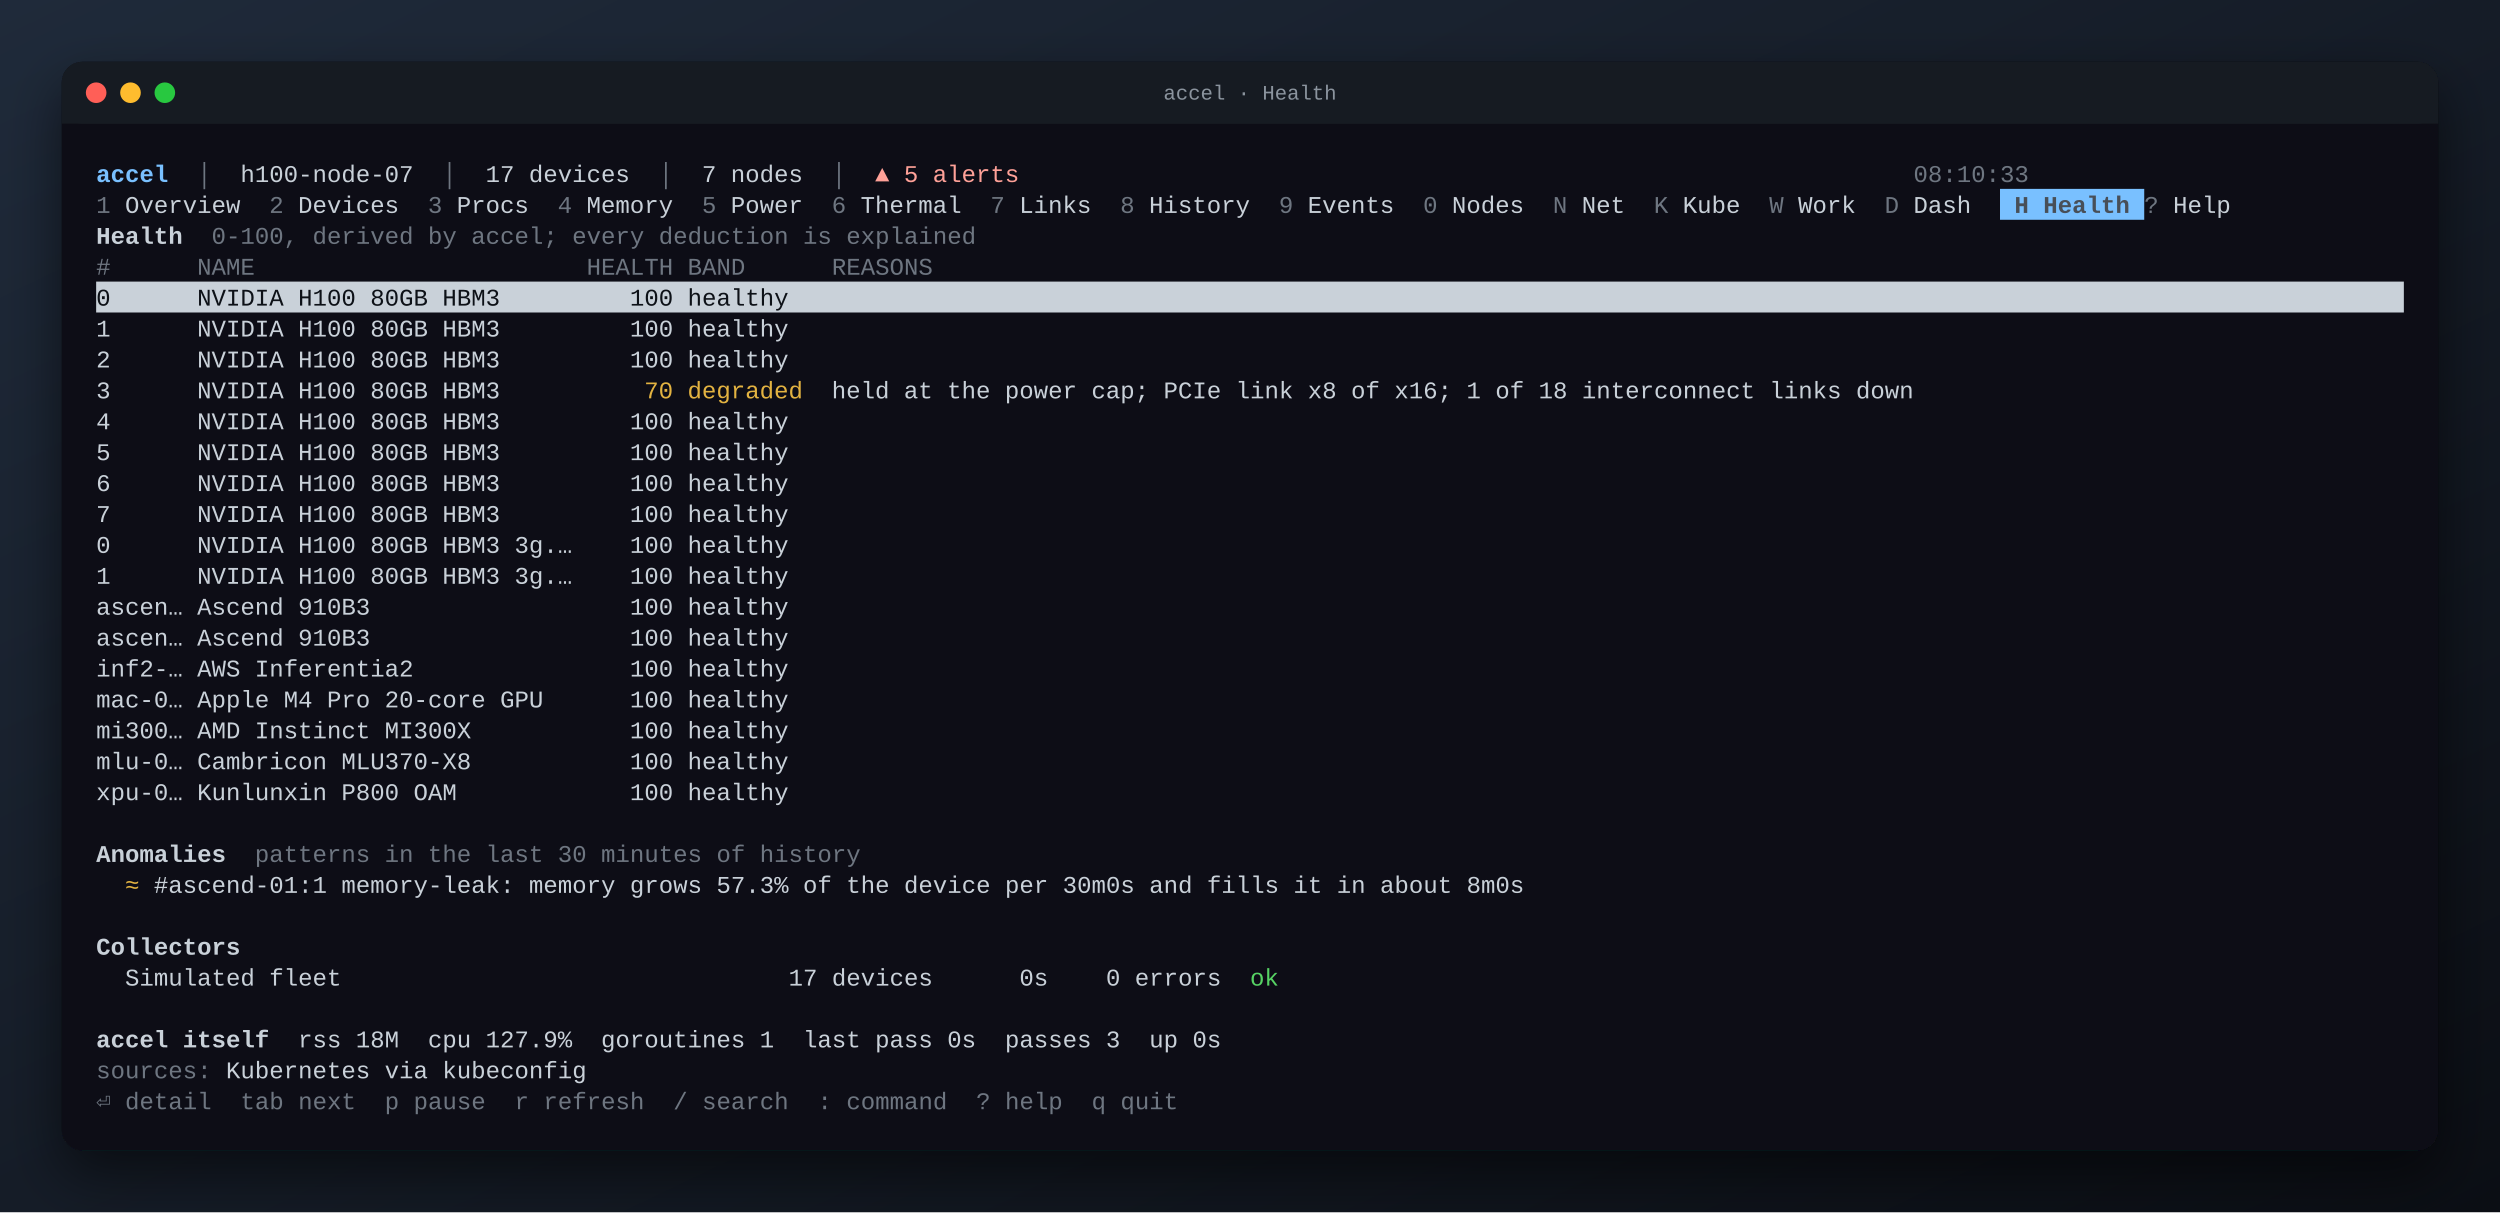
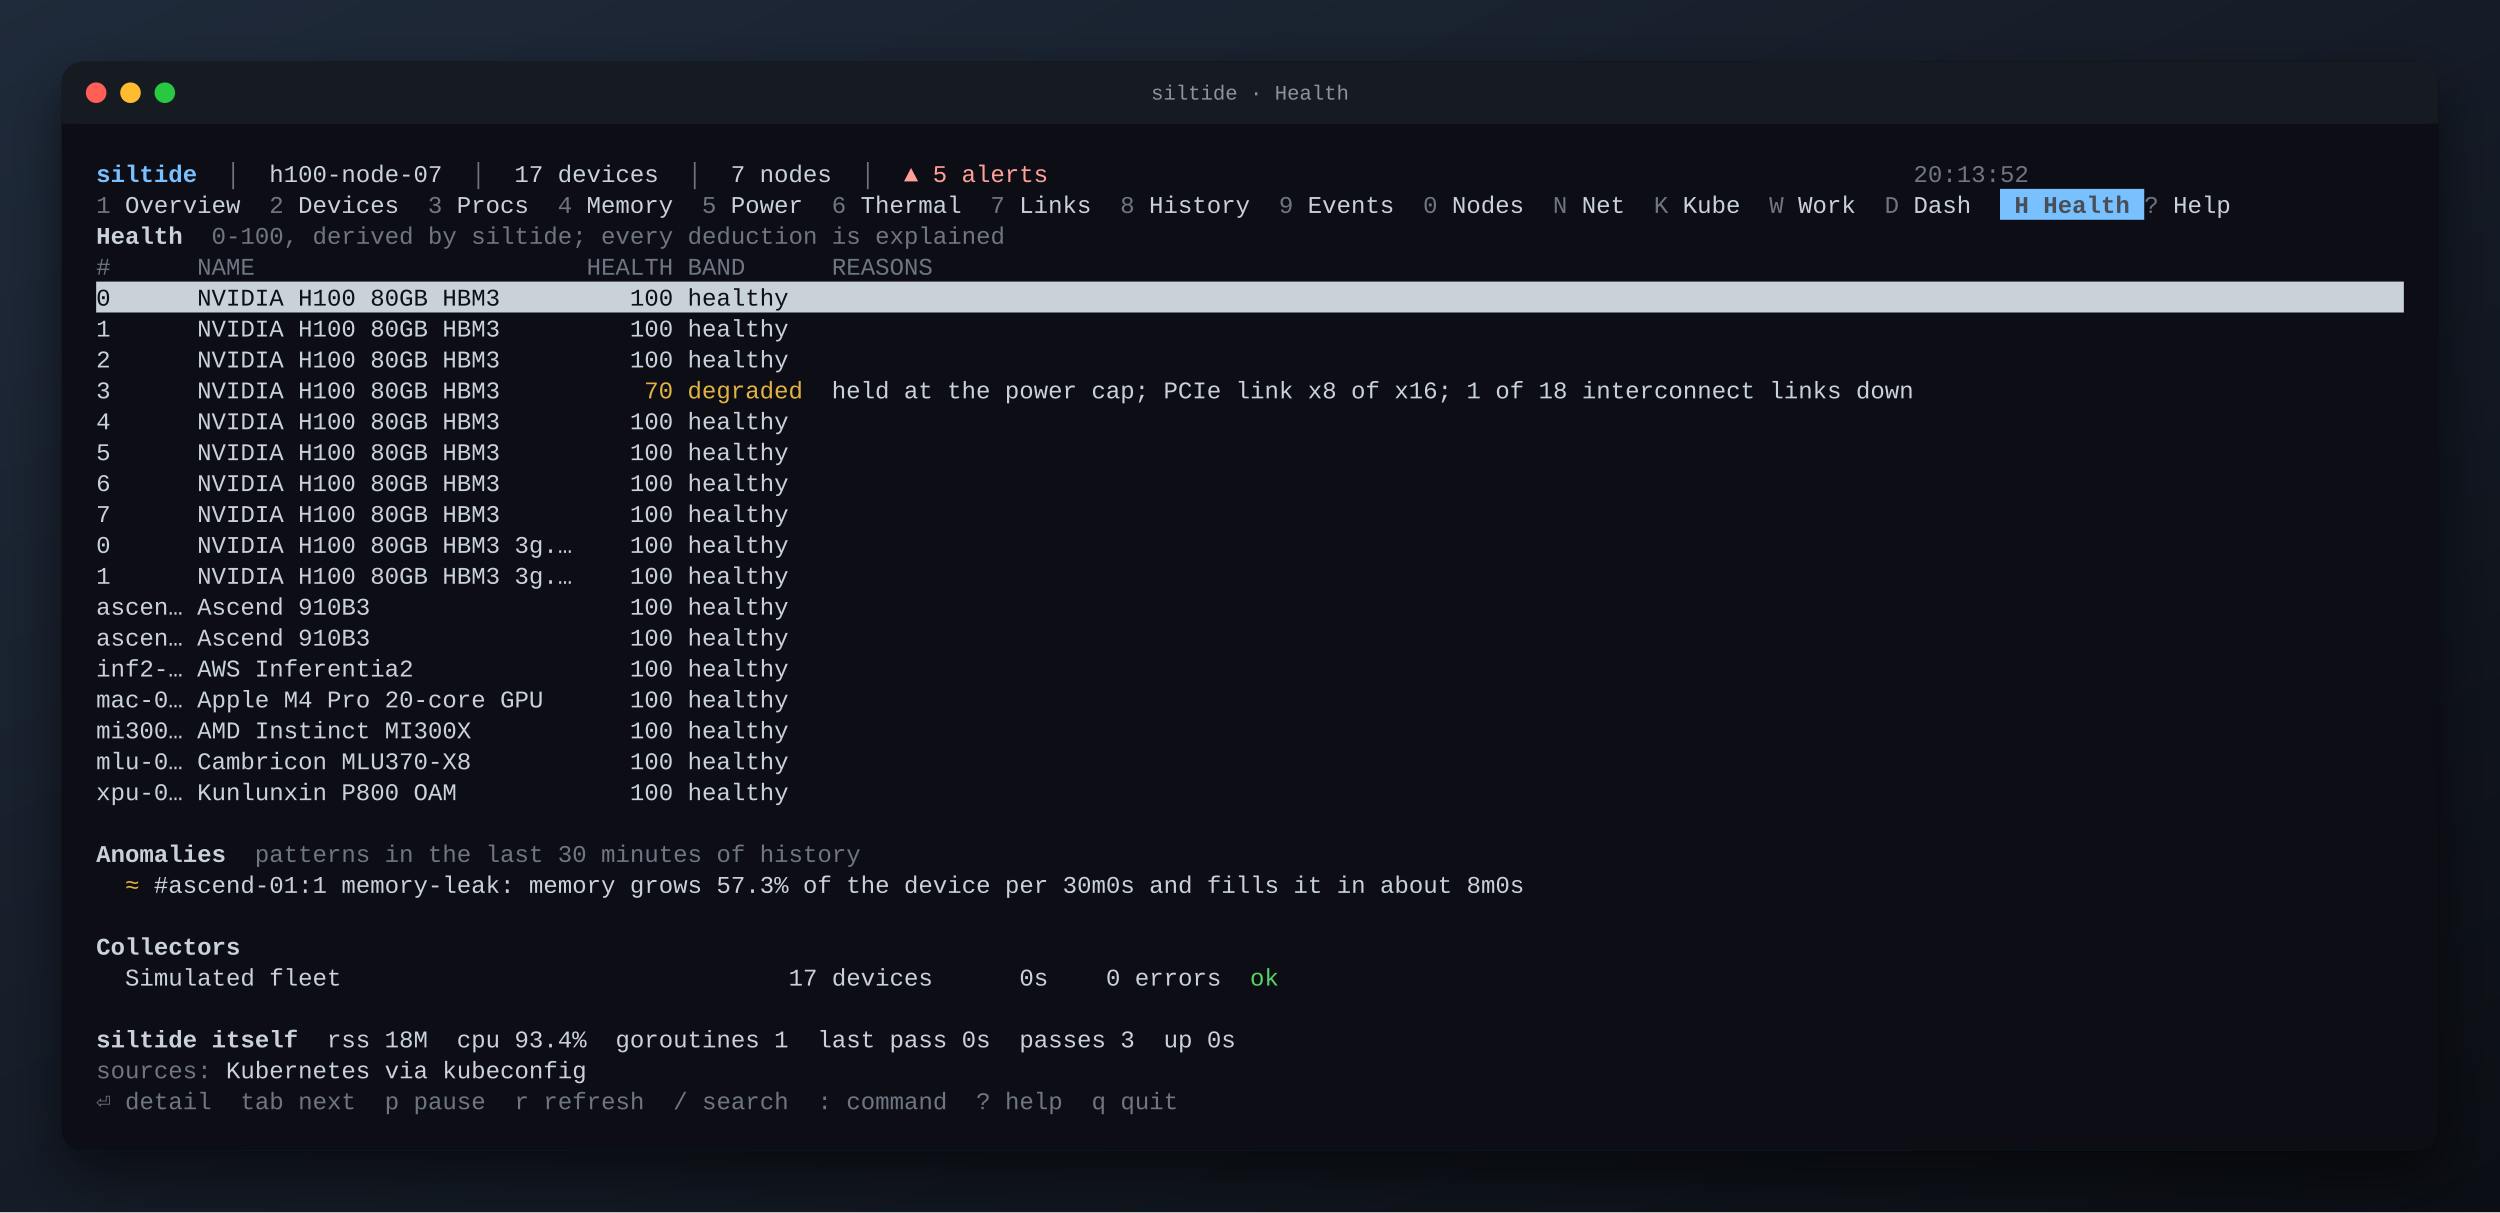
<svg xmlns="http://www.w3.org/2000/svg" width="1456" height="706" viewBox="0 0 1456 706" font-family="JetBrains Mono, SFMono-Regular, Menlo, Consolas, Liberation Mono, monospace" font-size="14">
  <defs>
    <linearGradient id="desk" x1="0" y1="0" x2="1" y2="1">
      <stop offset="0" stop-color="#1f2a3a" />
      <stop offset="1" stop-color="#0b0e14" />
    </linearGradient>
    <filter id="shadow" x="-10%" y="-10%" width="120%" height="130%">
      <feDropShadow dx="0" dy="14" stdDeviation="16" flood-color="#000" flood-opacity="0.55" />
    </filter>
  </defs>
  <rect width="100%" height="100%" fill="url(#desk)" />
  <rect x="36" y="36" width="1384" height="634" rx="12" fill="#0d1117" filter="url(#shadow)" />
  <rect x="36" y="36" width="1384" height="36" rx="12" fill="#161b22" />
  <rect x="36" y="60" width="1384" height="12" fill="#161b22" />
  <circle cx="56" cy="54" r="6" fill="#ff5f57" />
  <circle cx="76" cy="54" r="6" fill="#febc2e" />
  <circle cx="96" cy="54" r="6" fill="#28c840" />
-   <text x="50%" y="58" text-anchor="middle" fill="#8b949e" font-size="12">accel · Health</text>
+   <text x="50%" y="58" text-anchor="middle" fill="#8b949e" font-size="12">siltide · Health</text>
  <g xml:space="preserve" transform="translate(36 36)">
    <text y="70.0" fill="#c9d1d9" xml:space="preserve" style="white-space:pre">
-       <tspan x="20.0" fill="#79c0ff" font-weight="bold">accel</tspan>
-       <tspan x="62.0" fill="#6e7681">  │  </tspan>
-       <tspan x="104.0">h100-node-07</tspan>
-       <tspan x="204.8" fill="#6e7681">  │  </tspan>
-       <tspan x="246.8">17 devices</tspan>
-       <tspan x="330.8" fill="#6e7681">  │  </tspan>
-       <tspan x="372.8">7 nodes</tspan>
-       <tspan x="431.6" fill="#6e7681">  │  </tspan>
-       <tspan x="473.6" fill="#ffa198">▲ 5 alerts</tspan>
-       <tspan x="1078.4" fill="#6e7681">08:10:33                         </tspan>
+       <tspan x="20.0" fill="#79c0ff" font-weight="bold">siltide</tspan>
+       <tspan x="78.8" fill="#6e7681">  │  </tspan>
+       <tspan x="120.8">h100-node-07</tspan>
+       <tspan x="221.6" fill="#6e7681">  │  </tspan>
+       <tspan x="263.6">17 devices</tspan>
+       <tspan x="347.6" fill="#6e7681">  │  </tspan>
+       <tspan x="389.6">7 nodes</tspan>
+       <tspan x="448.4" fill="#6e7681">  │  </tspan>
+       <tspan x="490.4" fill="#ffa198">▲ 5 alerts</tspan>
+       <tspan x="1078.4" fill="#6e7681">20:13:52                         </tspan>
    </text>
    <rect x="1128.8" y="74.0" width="84.0" height="18.0" fill="#79c0ff" />
    <text y="88.0" fill="#c9d1d9" xml:space="preserve" style="white-space:pre">
      <tspan x="20.0" fill="#6e7681">1</tspan>
      <tspan x="28.4"> Overview  </tspan>
      <tspan x="120.8" fill="#6e7681">2</tspan>
      <tspan x="129.2"> Devices  </tspan>
      <tspan x="213.2" fill="#6e7681">3</tspan>
      <tspan x="221.6"> Procs  </tspan>
      <tspan x="288.8" fill="#6e7681">4</tspan>
      <tspan x="297.2"> Memory  </tspan>
      <tspan x="372.8" fill="#6e7681">5</tspan>
      <tspan x="381.2"> Power  </tspan>
      <tspan x="448.4" fill="#6e7681">6</tspan>
      <tspan x="456.8"> Thermal  </tspan>
      <tspan x="540.8" fill="#6e7681">7</tspan>
      <tspan x="549.2"> Links  </tspan>
      <tspan x="616.4" fill="#6e7681">8</tspan>
      <tspan x="624.8"> History  </tspan>
      <tspan x="708.8" fill="#6e7681">9</tspan>
      <tspan x="717.2"> Events  </tspan>
      <tspan x="792.8" fill="#6e7681">0</tspan>
      <tspan x="801.2"> Nodes  </tspan>
      <tspan x="868.4" fill="#6e7681">N</tspan>
      <tspan x="876.8"> Net  </tspan>
      <tspan x="927.2" fill="#6e7681">K</tspan>
      <tspan x="935.6"> Kube  </tspan>
      <tspan x="994.4" fill="#6e7681">W</tspan>
      <tspan x="1002.8"> Work  </tspan>
      <tspan x="1061.6" fill="#6e7681">D</tspan>
      <tspan x="1070.0"> Dash  </tspan>
      <tspan x="1128.8" fill="#484f58" font-weight="bold"> H Health </tspan>
      <tspan x="1212.8" fill="#6e7681">?</tspan>
      <tspan x="1221.2"> Help  </tspan>
    </text>
    <text y="106.0" fill="#c9d1d9" xml:space="preserve" style="white-space:pre">
      <tspan x="20.0" font-weight="bold">Health</tspan>
-       <tspan x="70.4" fill="#6e7681">  0-100, derived by accel; every deduction is explained</tspan>
+       <tspan x="70.4" fill="#6e7681">  0-100, derived by siltide; every deduction is explained</tspan>
    </text>
    <text y="124.0" fill="#c9d1d9" xml:space="preserve" style="white-space:pre">
      <tspan x="20.0" fill="#6e7681">#      NAME                       HEALTH BAND      REASONS                                                                                                     </tspan>
    </text>
    <rect x="20.0" y="128.0" width="1344.0" height="18.0" fill="#c9d1d9" />
    <text y="142.0" fill="#c9d1d9" xml:space="preserve" style="white-space:pre">
      <tspan x="20.0" fill="#0d1117">0      NVIDIA H100 80GB HBM3         100 healthy                                                                                                                </tspan>
    </text>
    <text y="160.0" fill="#c9d1d9" xml:space="preserve" style="white-space:pre">
      <tspan x="20.0">1      NVIDIA H100 80GB HBM3         100 healthy                                                                                                               </tspan>
    </text>
    <text y="178.0" fill="#c9d1d9" xml:space="preserve" style="white-space:pre">
      <tspan x="20.0">2      NVIDIA H100 80GB HBM3         100 healthy                                                                                                               </tspan>
    </text>
    <text y="196.0" fill="#c9d1d9" xml:space="preserve" style="white-space:pre">
      <tspan x="20.0">3      NVIDIA H100 80GB HBM3          </tspan>
      <tspan x="339.2" fill="#e3b341">70</tspan>
      <tspan x="364.4" fill="#e3b341">degraded</tspan>
      <tspan x="431.6">  held at the power cap; PCIe link x8 of x16; 1 of 18 interconnect links down                                 </tspan>
    </text>
    <text y="214.0" fill="#c9d1d9" xml:space="preserve" style="white-space:pre">
      <tspan x="20.0">4      NVIDIA H100 80GB HBM3         100 healthy                                                                                                               </tspan>
    </text>
    <text y="232.0" fill="#c9d1d9" xml:space="preserve" style="white-space:pre">
      <tspan x="20.0">5      NVIDIA H100 80GB HBM3         100 healthy                                                                                                               </tspan>
    </text>
    <text y="250.0" fill="#c9d1d9" xml:space="preserve" style="white-space:pre">
      <tspan x="20.0">6      NVIDIA H100 80GB HBM3         100 healthy                                                                                                               </tspan>
    </text>
    <text y="268.0" fill="#c9d1d9" xml:space="preserve" style="white-space:pre">
      <tspan x="20.0">7      NVIDIA H100 80GB HBM3         100 healthy                                                                                                               </tspan>
    </text>
    <text y="286.0" fill="#c9d1d9" xml:space="preserve" style="white-space:pre">
      <tspan x="20.0">0      NVIDIA H100 80GB HBM3 3g.…    100 healthy                                                                                                               </tspan>
    </text>
    <text y="304.0" fill="#c9d1d9" xml:space="preserve" style="white-space:pre">
      <tspan x="20.0">1      NVIDIA H100 80GB HBM3 3g.…    100 healthy                                                                                                               </tspan>
    </text>
    <text y="322.0" fill="#c9d1d9" xml:space="preserve" style="white-space:pre">
      <tspan x="20.0">ascen… Ascend 910B3                  100 healthy                                                                                                               </tspan>
    </text>
    <text y="340.0" fill="#c9d1d9" xml:space="preserve" style="white-space:pre">
      <tspan x="20.0">ascen… Ascend 910B3                  100 healthy                                                                                                               </tspan>
    </text>
    <text y="358.0" fill="#c9d1d9" xml:space="preserve" style="white-space:pre">
      <tspan x="20.0">inf2-… AWS Inferentia2               100 healthy                                                                                                               </tspan>
    </text>
    <text y="376.0" fill="#c9d1d9" xml:space="preserve" style="white-space:pre">
      <tspan x="20.0">mac-0… Apple M4 Pro 20-core GPU      100 healthy                                                                                                               </tspan>
    </text>
    <text y="394.0" fill="#c9d1d9" xml:space="preserve" style="white-space:pre">
      <tspan x="20.0">mi300… AMD Instinct MI300X           100 healthy                                                                                                               </tspan>
    </text>
    <text y="412.0" fill="#c9d1d9" xml:space="preserve" style="white-space:pre">
      <tspan x="20.0">mlu-0… Cambricon MLU370-X8           100 healthy                                                                                                               </tspan>
    </text>
    <text y="430.0" fill="#c9d1d9" xml:space="preserve" style="white-space:pre">
      <tspan x="20.0">xpu-0… Kunlunxin P800 OAM            100 healthy                                                                                                               </tspan>
    </text>
    <text y="466.0" fill="#c9d1d9" xml:space="preserve" style="white-space:pre">
      <tspan x="20.0" font-weight="bold">Anomalies</tspan>
      <tspan x="95.6" fill="#6e7681">  patterns in the last 30 minutes of history</tspan>
    </text>
    <text y="484.0" fill="#c9d1d9" xml:space="preserve" style="white-space:pre">
      <tspan x="36.8" fill="#e3b341">≈</tspan>
      <tspan x="45.2"> #ascend-01:1 memory-leak: memory grows 57.3% of the device per 30m0s and fills it in about 8m0s</tspan>
    </text>
    <text y="520.0" fill="#c9d1d9" xml:space="preserve" style="white-space:pre">
      <tspan x="20.0" font-weight="bold">Collectors</tspan>
    </text>
    <text y="538.0" fill="#c9d1d9" xml:space="preserve" style="white-space:pre">
      <tspan x="20.0">  Simulated fleet                               17 devices      0s    0 errors  </tspan>
      <tspan x="692.0" fill="#56d364">ok</tspan>
    </text>
    <text y="574.0" fill="#c9d1d9" xml:space="preserve" style="white-space:pre">
-       <tspan x="20.0" font-weight="bold">accel itself</tspan>
-       <tspan x="120.8">  rss 18M  cpu 127.9%  goroutines 1  last pass 0s  passes 3  up 0s</tspan>
+       <tspan x="20.0" font-weight="bold">siltide itself</tspan>
+       <tspan x="137.6">  rss 18M  cpu 93.4%  goroutines 1  last pass 0s  passes 3  up 0s</tspan>
    </text>
    <text y="592.0" fill="#c9d1d9" xml:space="preserve" style="white-space:pre">
      <tspan x="20.0" fill="#6e7681">sources:</tspan>
      <tspan x="87.2"> Kubernetes via kubeconfig</tspan>
    </text>
    <text y="610.0" fill="#c9d1d9" xml:space="preserve" style="white-space:pre">
      <tspan x="20.0" fill="#6e7681">⏎ detail  tab next  p pause  r refresh  / search  : command  ? help  q quit</tspan>
    </text>
  </g>
</svg>
